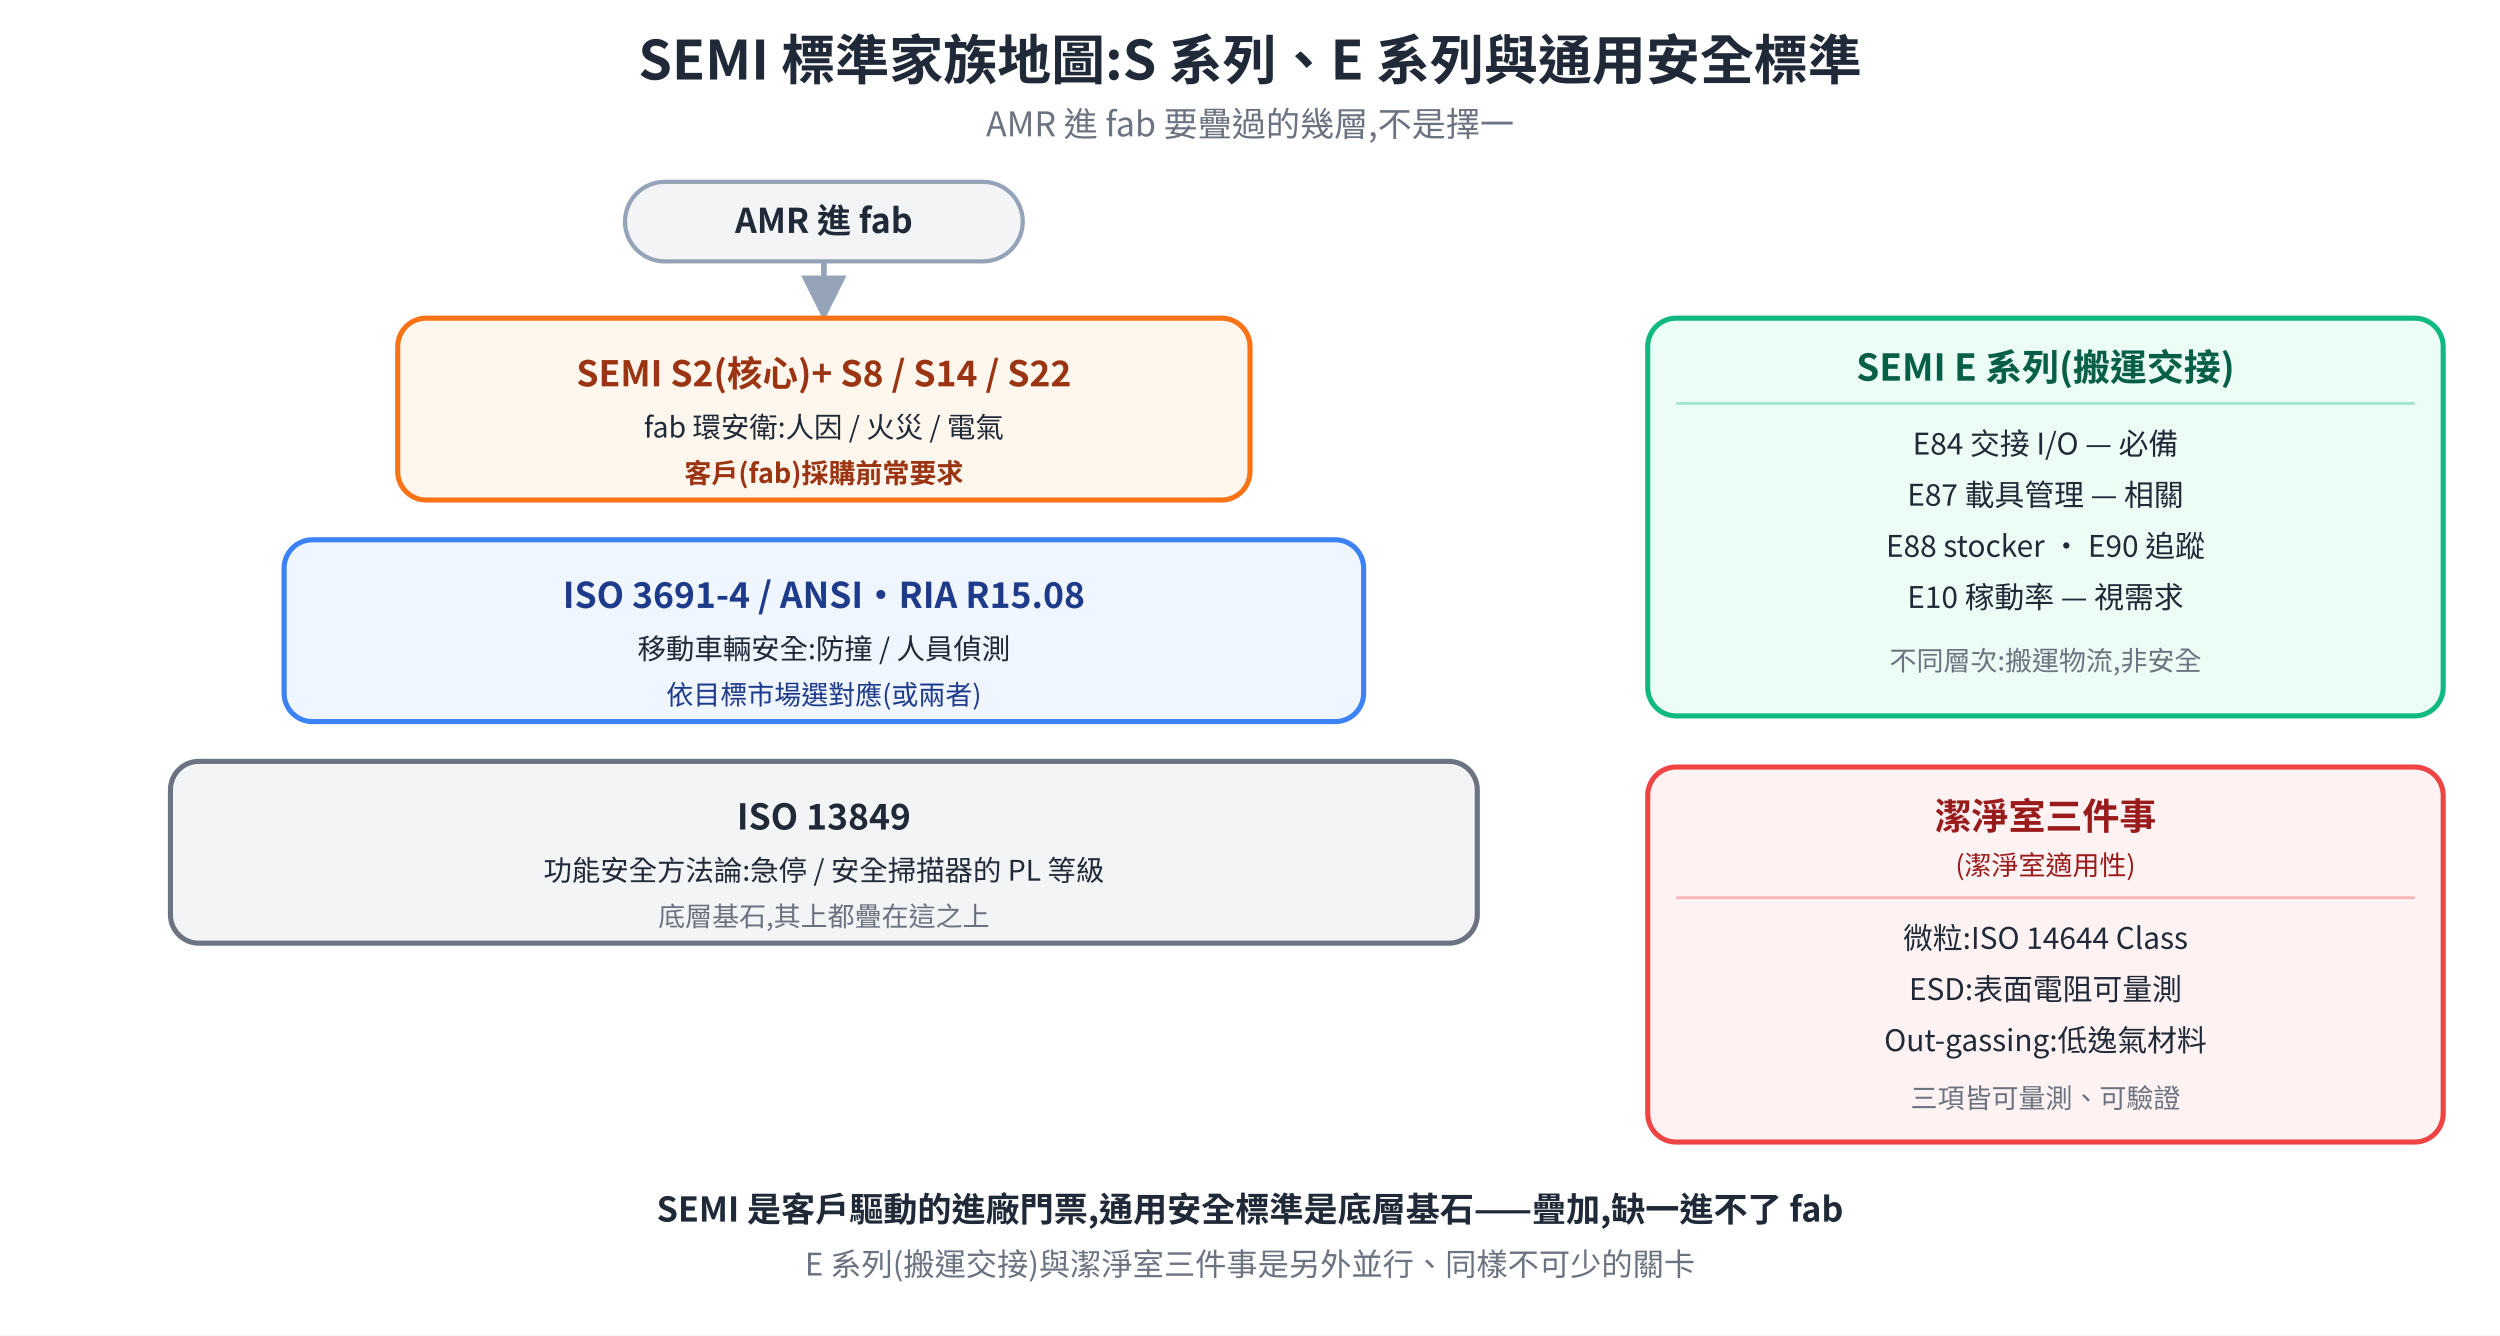
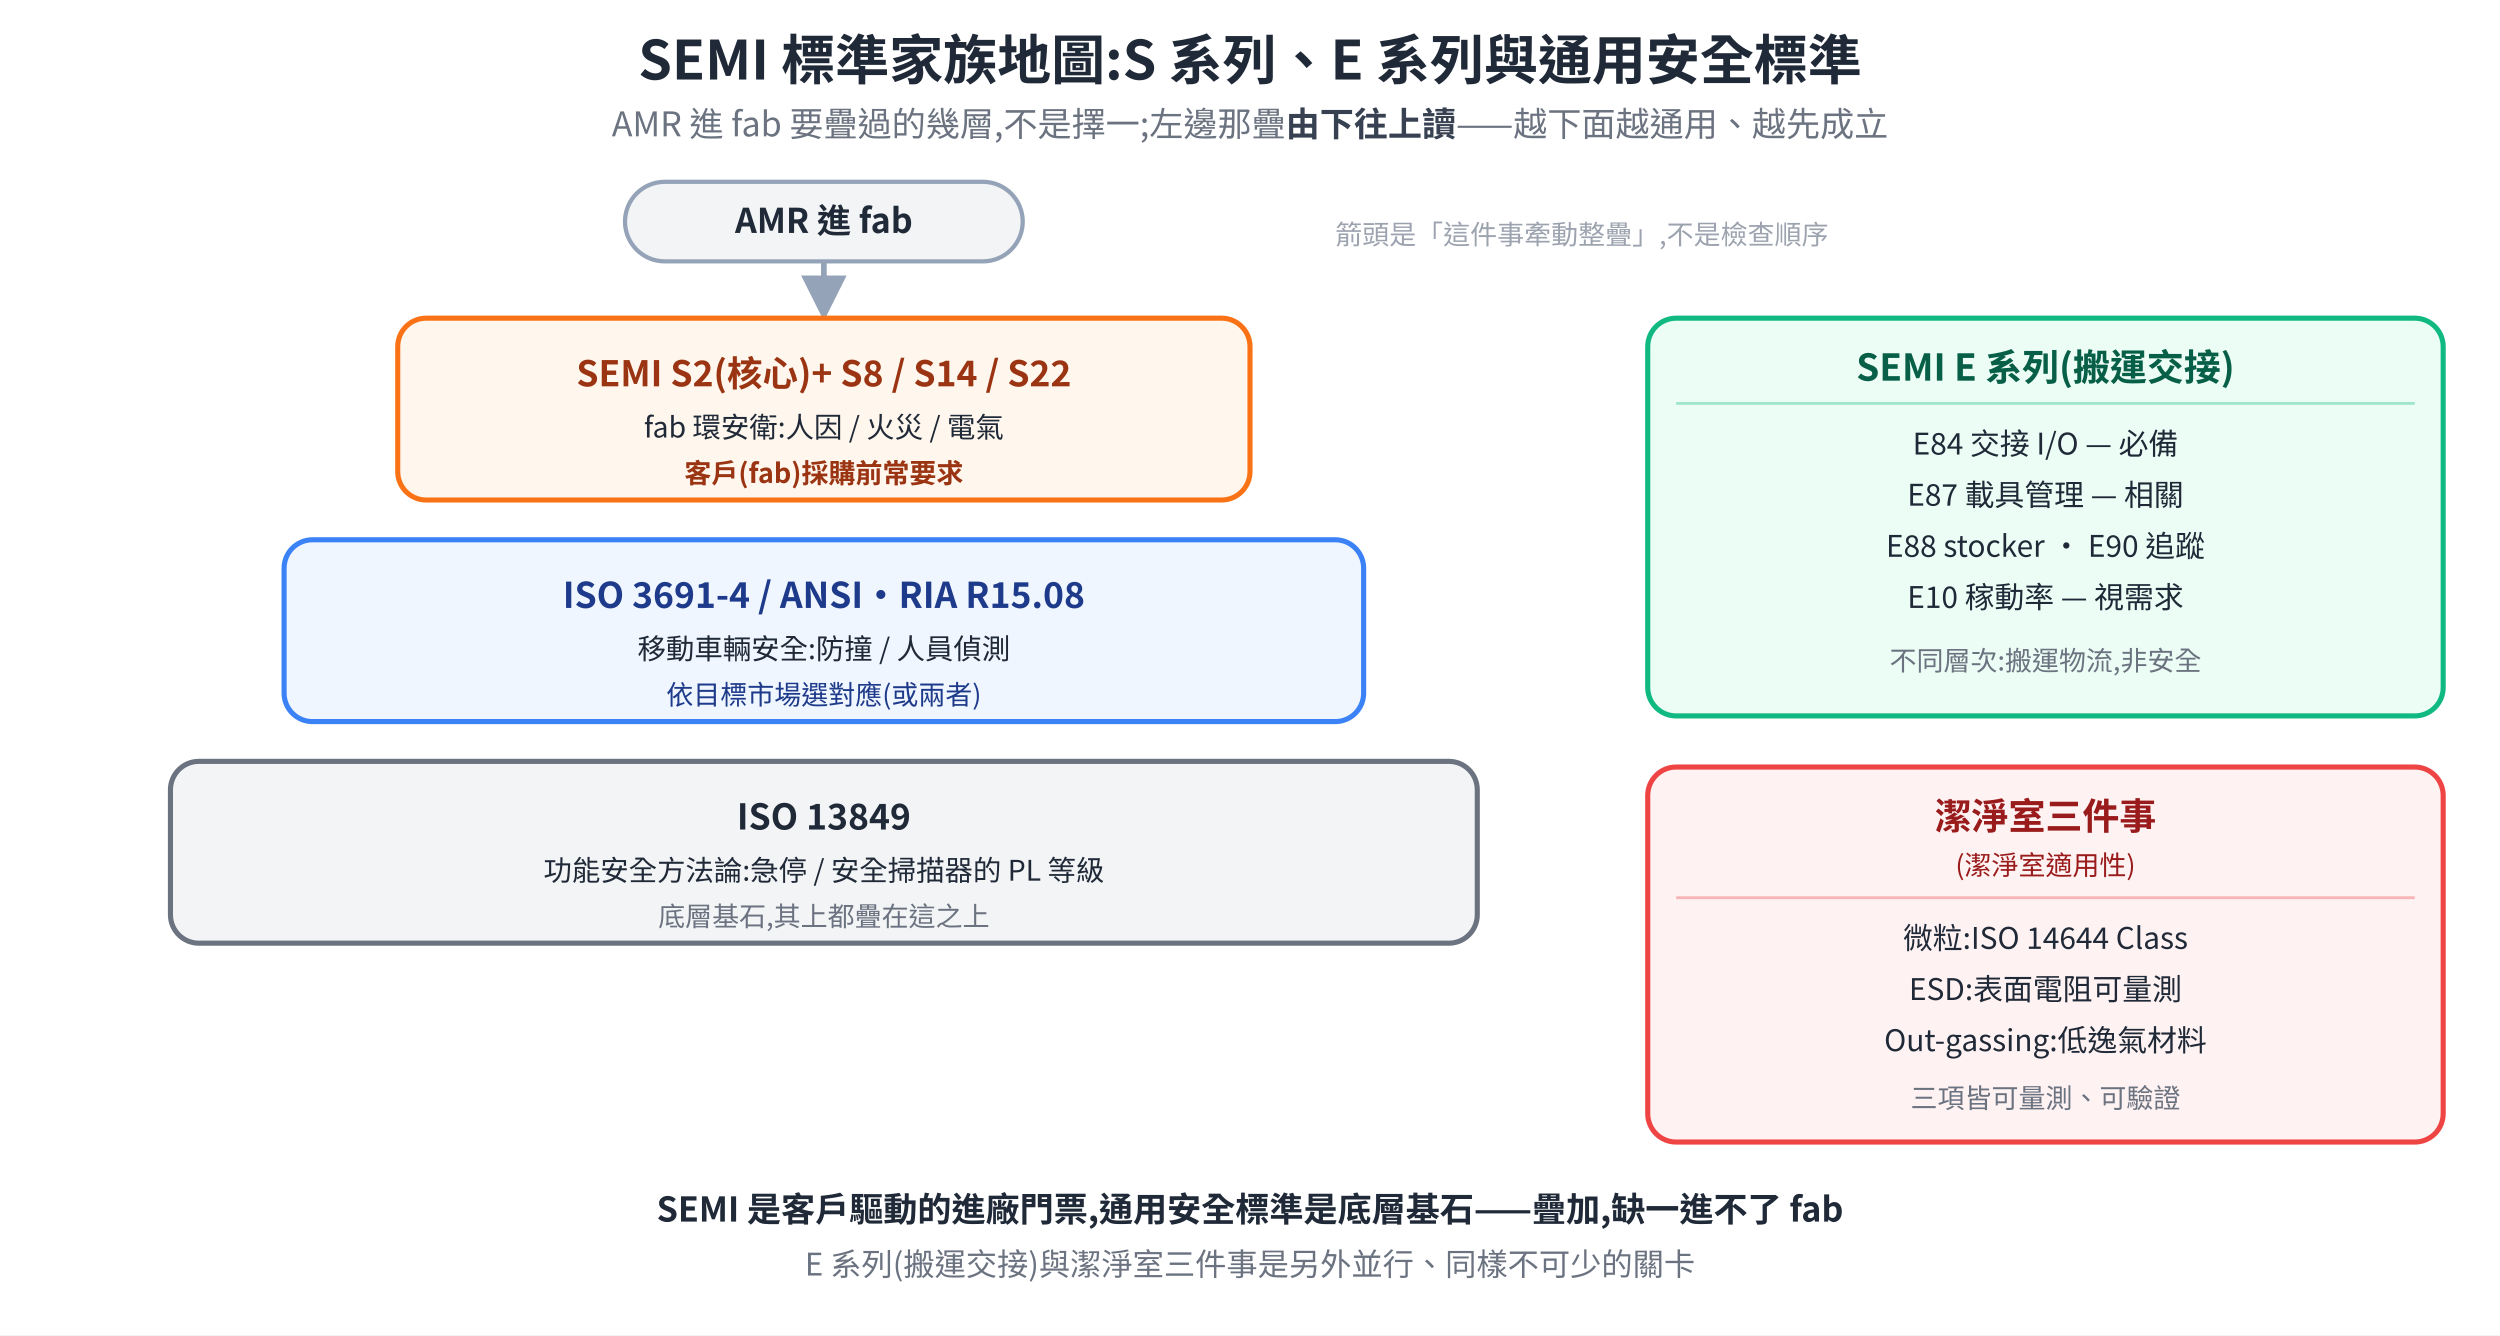
<svg xmlns="http://www.w3.org/2000/svg" viewBox="0 0 880 470" font-family="'Noto Sans CJK TC','PingFang TC','Microsoft JhengHei',sans-serif">
  <defs>
    <marker id="semiArrow" markerWidth="10" markerHeight="10" refX="6" refY="4" orient="auto">
      <path d="M0,0 L8,4 L0,8 Z" fill="#94A3B8" />
    </marker>
  </defs>
  <rect width="880" height="470" fill="#ffffff" />
  <text x="440" y="28" text-anchor="middle" font-size="19" font-weight="700" fill="#1F2937">SEMI 標準家族地圖:S 系列、E 系列與通用安全標準</text>
-   <text x="440" y="48" text-anchor="middle" font-size="12" fill="#6B7280">AMR 進 fab 要疊過的幾層,不是擇一</text>
+   <text x="440" y="48" text-anchor="middle" font-size="12" fill="#6B7280">AMR 進 fab 要疊過的幾層,不是擇一;左邊那疊<tspan font-weight="700" fill="#374151">由下往上讀</tspan>——越下面越通用、越先成立</text>
  <rect x="220" y="64" width="140" height="28" rx="14" fill="#F3F4F6" stroke="#94A3B8" stroke-width="1.5" />
  <text x="290" y="82" text-anchor="middle" font-size="12" font-weight="700" fill="#1F2937">AMR 進 fab</text>
+   <text x="470" y="86" font-size="9.5" fill="#9CA3AF">箭頭是「這件事牽動整疊」,不是檢查順序</text>
  <line x1="290" y1="92" x2="290" y2="109" stroke="#94A3B8" stroke-width="2" marker-end="url(#semiArrow)" />
  <rect x="140" y="112" width="300" height="64" rx="10" fill="#FFF7ED" stroke="#F97316" stroke-width="1.8" />
  <text x="290" y="136" text-anchor="middle" font-size="12.5" font-weight="700" fill="#9A3412">SEMI S2(核心)+ S8 / S14 / S22</text>
  <text x="290" y="154" text-anchor="middle" font-size="10" fill="#1F2937">fab 環安衛:人因 / 火災 / 電氣</text>
  <text x="290" y="170" text-anchor="middle" font-size="9.5" font-weight="700" fill="#9A3412">客戶(fab)採購前常要求</text>
  <rect x="100" y="190" width="380" height="64" rx="10" fill="#EFF6FF" stroke="#3B82F6" stroke-width="1.8" />
  <text x="290" y="214" text-anchor="middle" font-size="12.5" font-weight="700" fill="#1E3A8A">ISO 3691-4 / ANSI·RIA R15.08</text>
  <text x="290" y="232" text-anchor="middle" font-size="10" fill="#1F2937">移動車輛安全:防撞 / 人員偵測</text>
  <text x="290" y="248" text-anchor="middle" font-size="9.5" fill="#1E3A8A">依目標市場選對應(或兩者)</text>
  <rect x="60" y="268" width="460" height="64" rx="10" fill="#F3F4F6" stroke="#6B7280" stroke-width="1.8" />
  <text x="290" y="292" text-anchor="middle" font-size="12.5" font-weight="700" fill="#1F2937">ISO 13849</text>
  <text x="290" y="310" text-anchor="middle" font-size="10" fill="#1F2937">功能安全方法論:急停 / 安全掃描器的 PL 等級</text>
  <text x="290" y="326" text-anchor="middle" font-size="9.5" fill="#6B7280">底層基石,其上都疊在這之上</text>
  <rect x="580" y="112" width="280" height="140" rx="10" fill="#ECFDF5" stroke="#10B981" stroke-width="1.8" />
  <text x="720" y="134" text-anchor="middle" font-size="13" font-weight="700" fill="#065F46">SEMI E 系列(搬運交接)</text>
  <line x1="590" y1="142" x2="850" y2="142" stroke="#10B981" stroke-opacity="0.35" stroke-width="1" />
  <text x="720" y="160" text-anchor="middle" font-size="10.5" fill="#1F2937">E84 交接 I/O — 必備</text>
  <text x="720" y="178" text-anchor="middle" font-size="10.5" fill="#1F2937">E87 載具管理 — 相關</text>
  <text x="720" y="196" text-anchor="middle" font-size="10.5" fill="#1F2937">E88 stocker · E90 追蹤</text>
  <text x="720" y="214" text-anchor="middle" font-size="10.5" fill="#1F2937">E10 稼動率 — 視需求</text>
  <text x="720" y="236" text-anchor="middle" font-size="9.5" fill="#6B7280">不同層次:搬運物流,非安全</text>
  <rect x="580" y="270" width="280" height="132" rx="10" fill="#FEF2F2" stroke="#EF4444" stroke-width="1.8" />
  <text x="720" y="292" text-anchor="middle" font-size="13" font-weight="700" fill="#991B1B">潔淨室三件事</text>
  <text x="720" y="308" text-anchor="middle" font-size="9.5" fill="#991B1B">(潔淨室適用性)</text>
  <line x1="590" y1="316" x2="850" y2="316" stroke="#EF4444" stroke-opacity="0.35" stroke-width="1" />
  <text x="720" y="334" text-anchor="middle" font-size="10.5" fill="#1F2937">微粒:ISO 14644 Class</text>
  <text x="720" y="352" text-anchor="middle" font-size="10.5" fill="#1F2937">ESD:表面電阻可量測</text>
  <text x="720" y="370" text-anchor="middle" font-size="10.5" fill="#1F2937">Out-gassing:低逸氣材料</text>
  <text x="720" y="390" text-anchor="middle" font-size="9.5" fill="#6B7280">三項皆可量測、可驗證</text>
  <text x="440" y="430" text-anchor="middle" font-size="12" font-weight="700" fill="#1F2937">SEMI 是客戶驅動的進廠門票,通用安全標準是底層基石——疊加,缺一進不了 fab</text>
  <text x="440" y="449" text-anchor="middle" font-size="11" fill="#6B7280">E 系列(搬運交接)與潔淨室三件事是另外並行、同樣不可少的關卡</text>
</svg>
